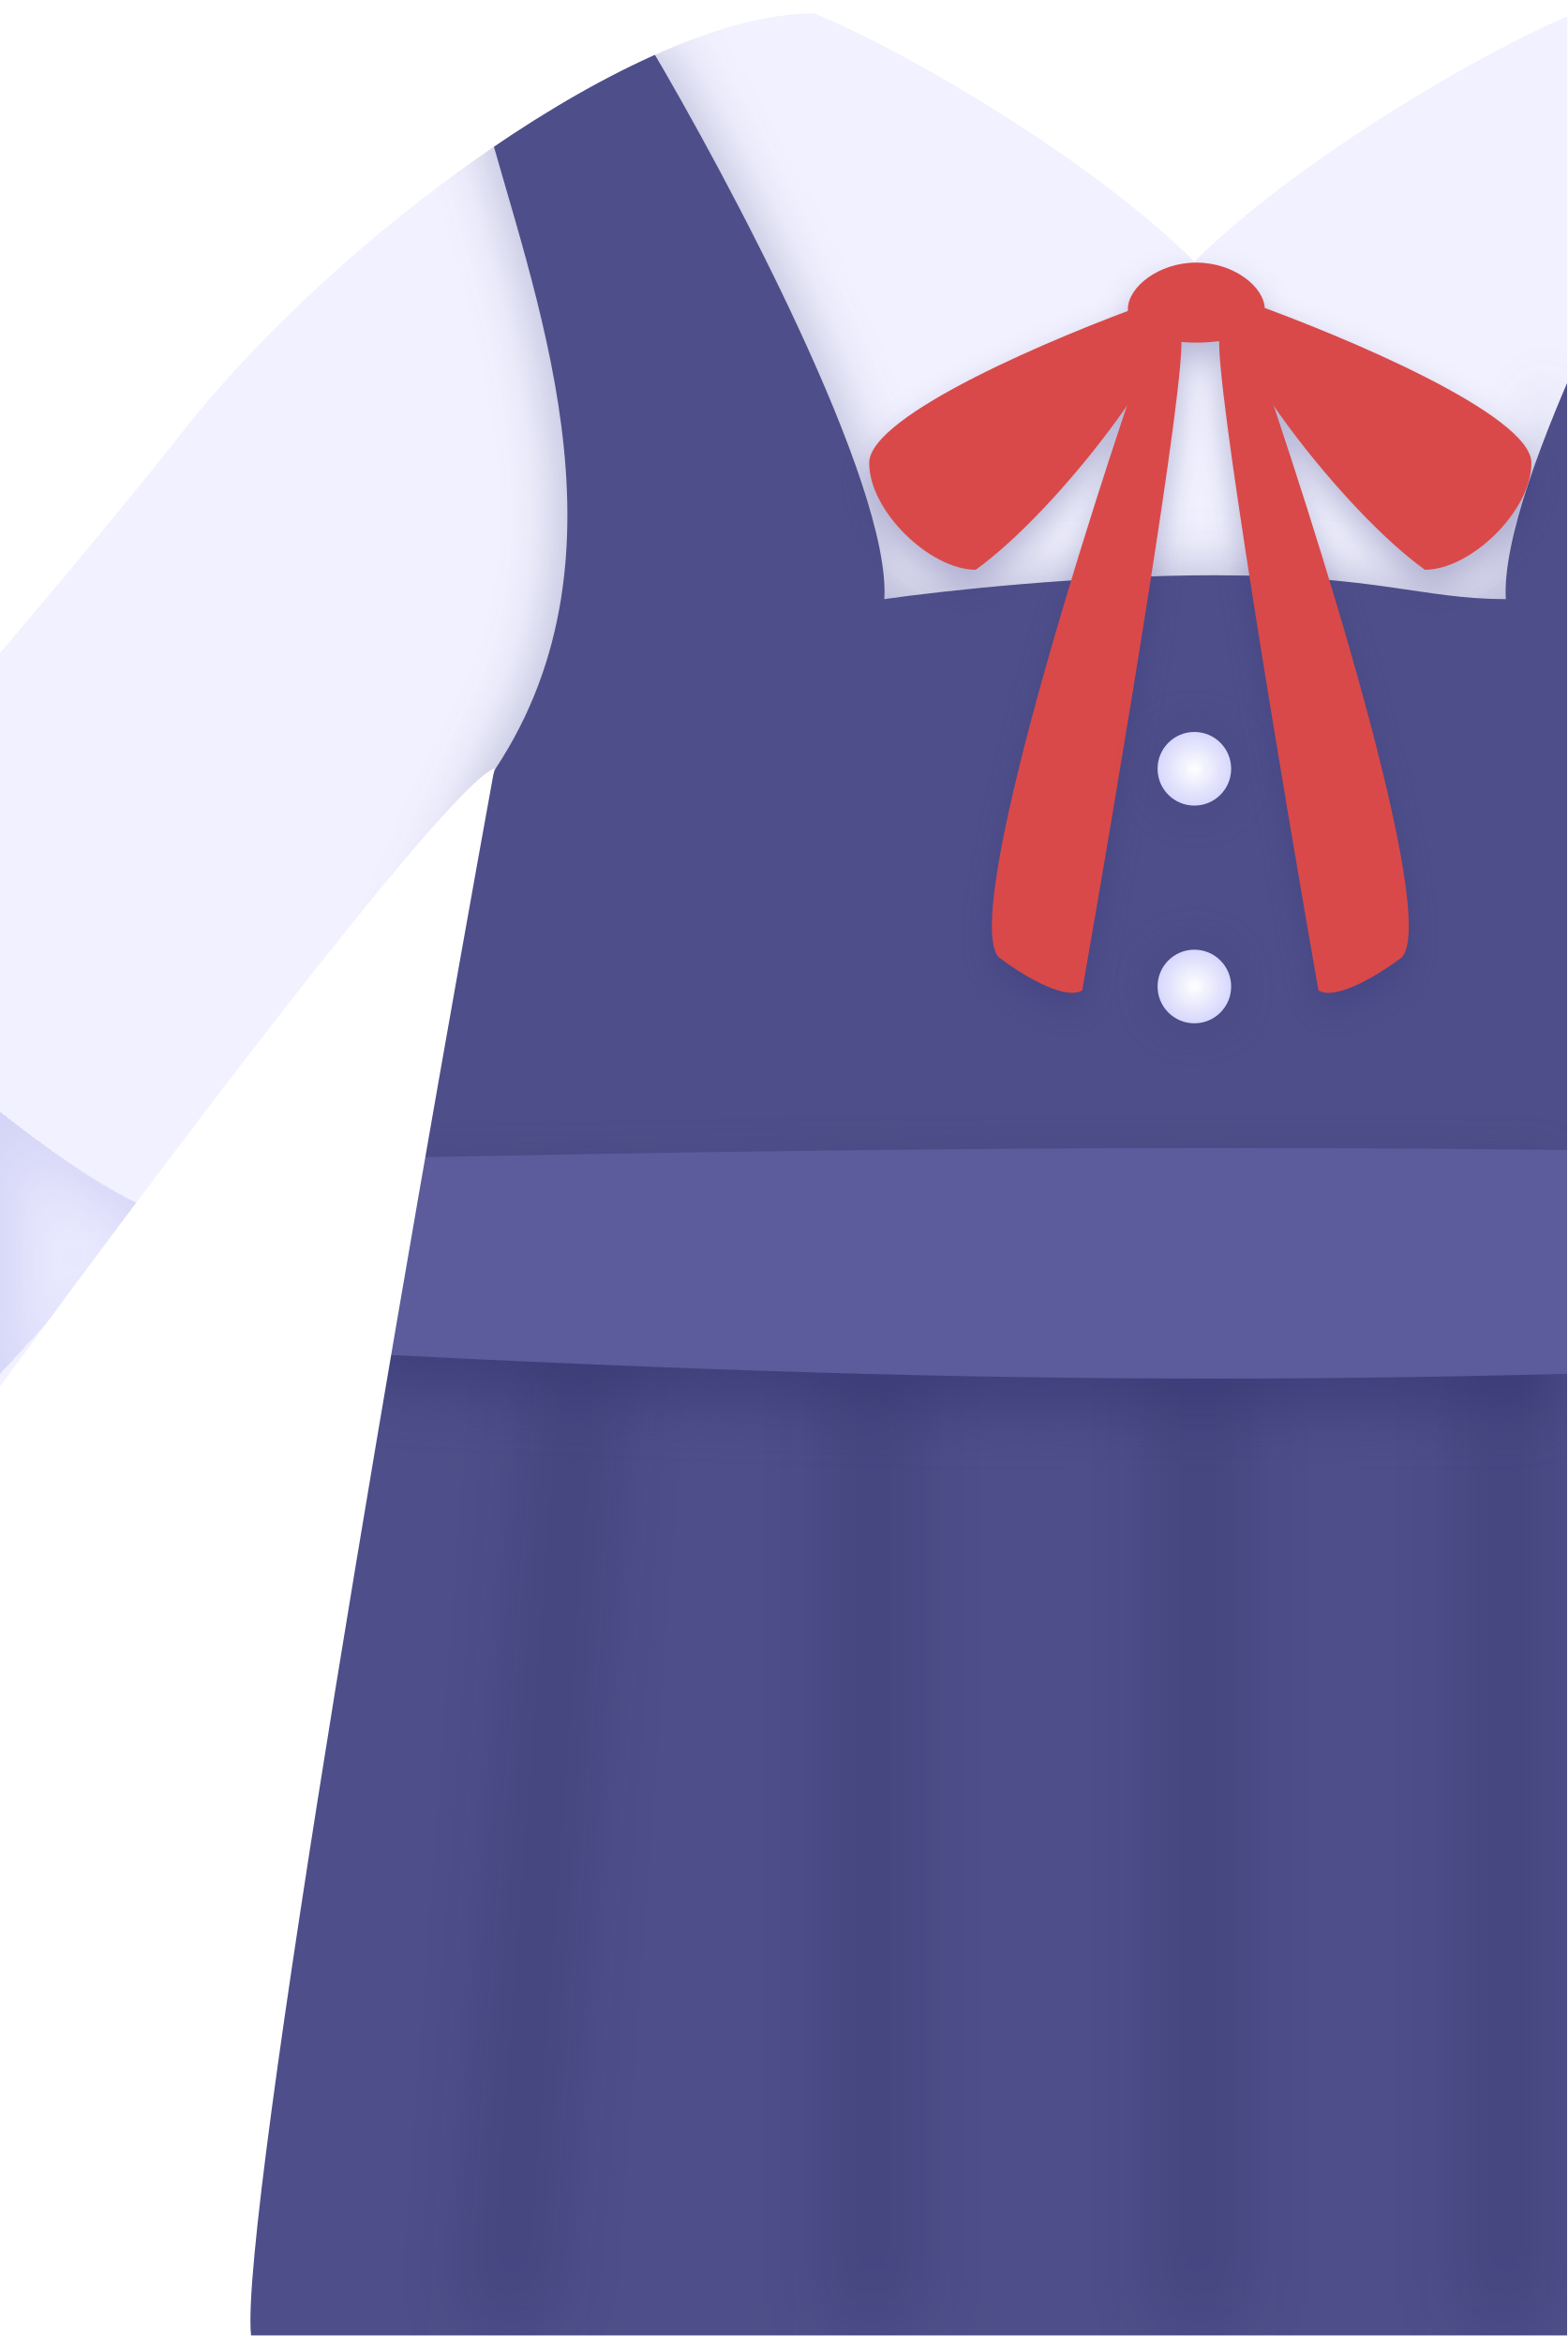
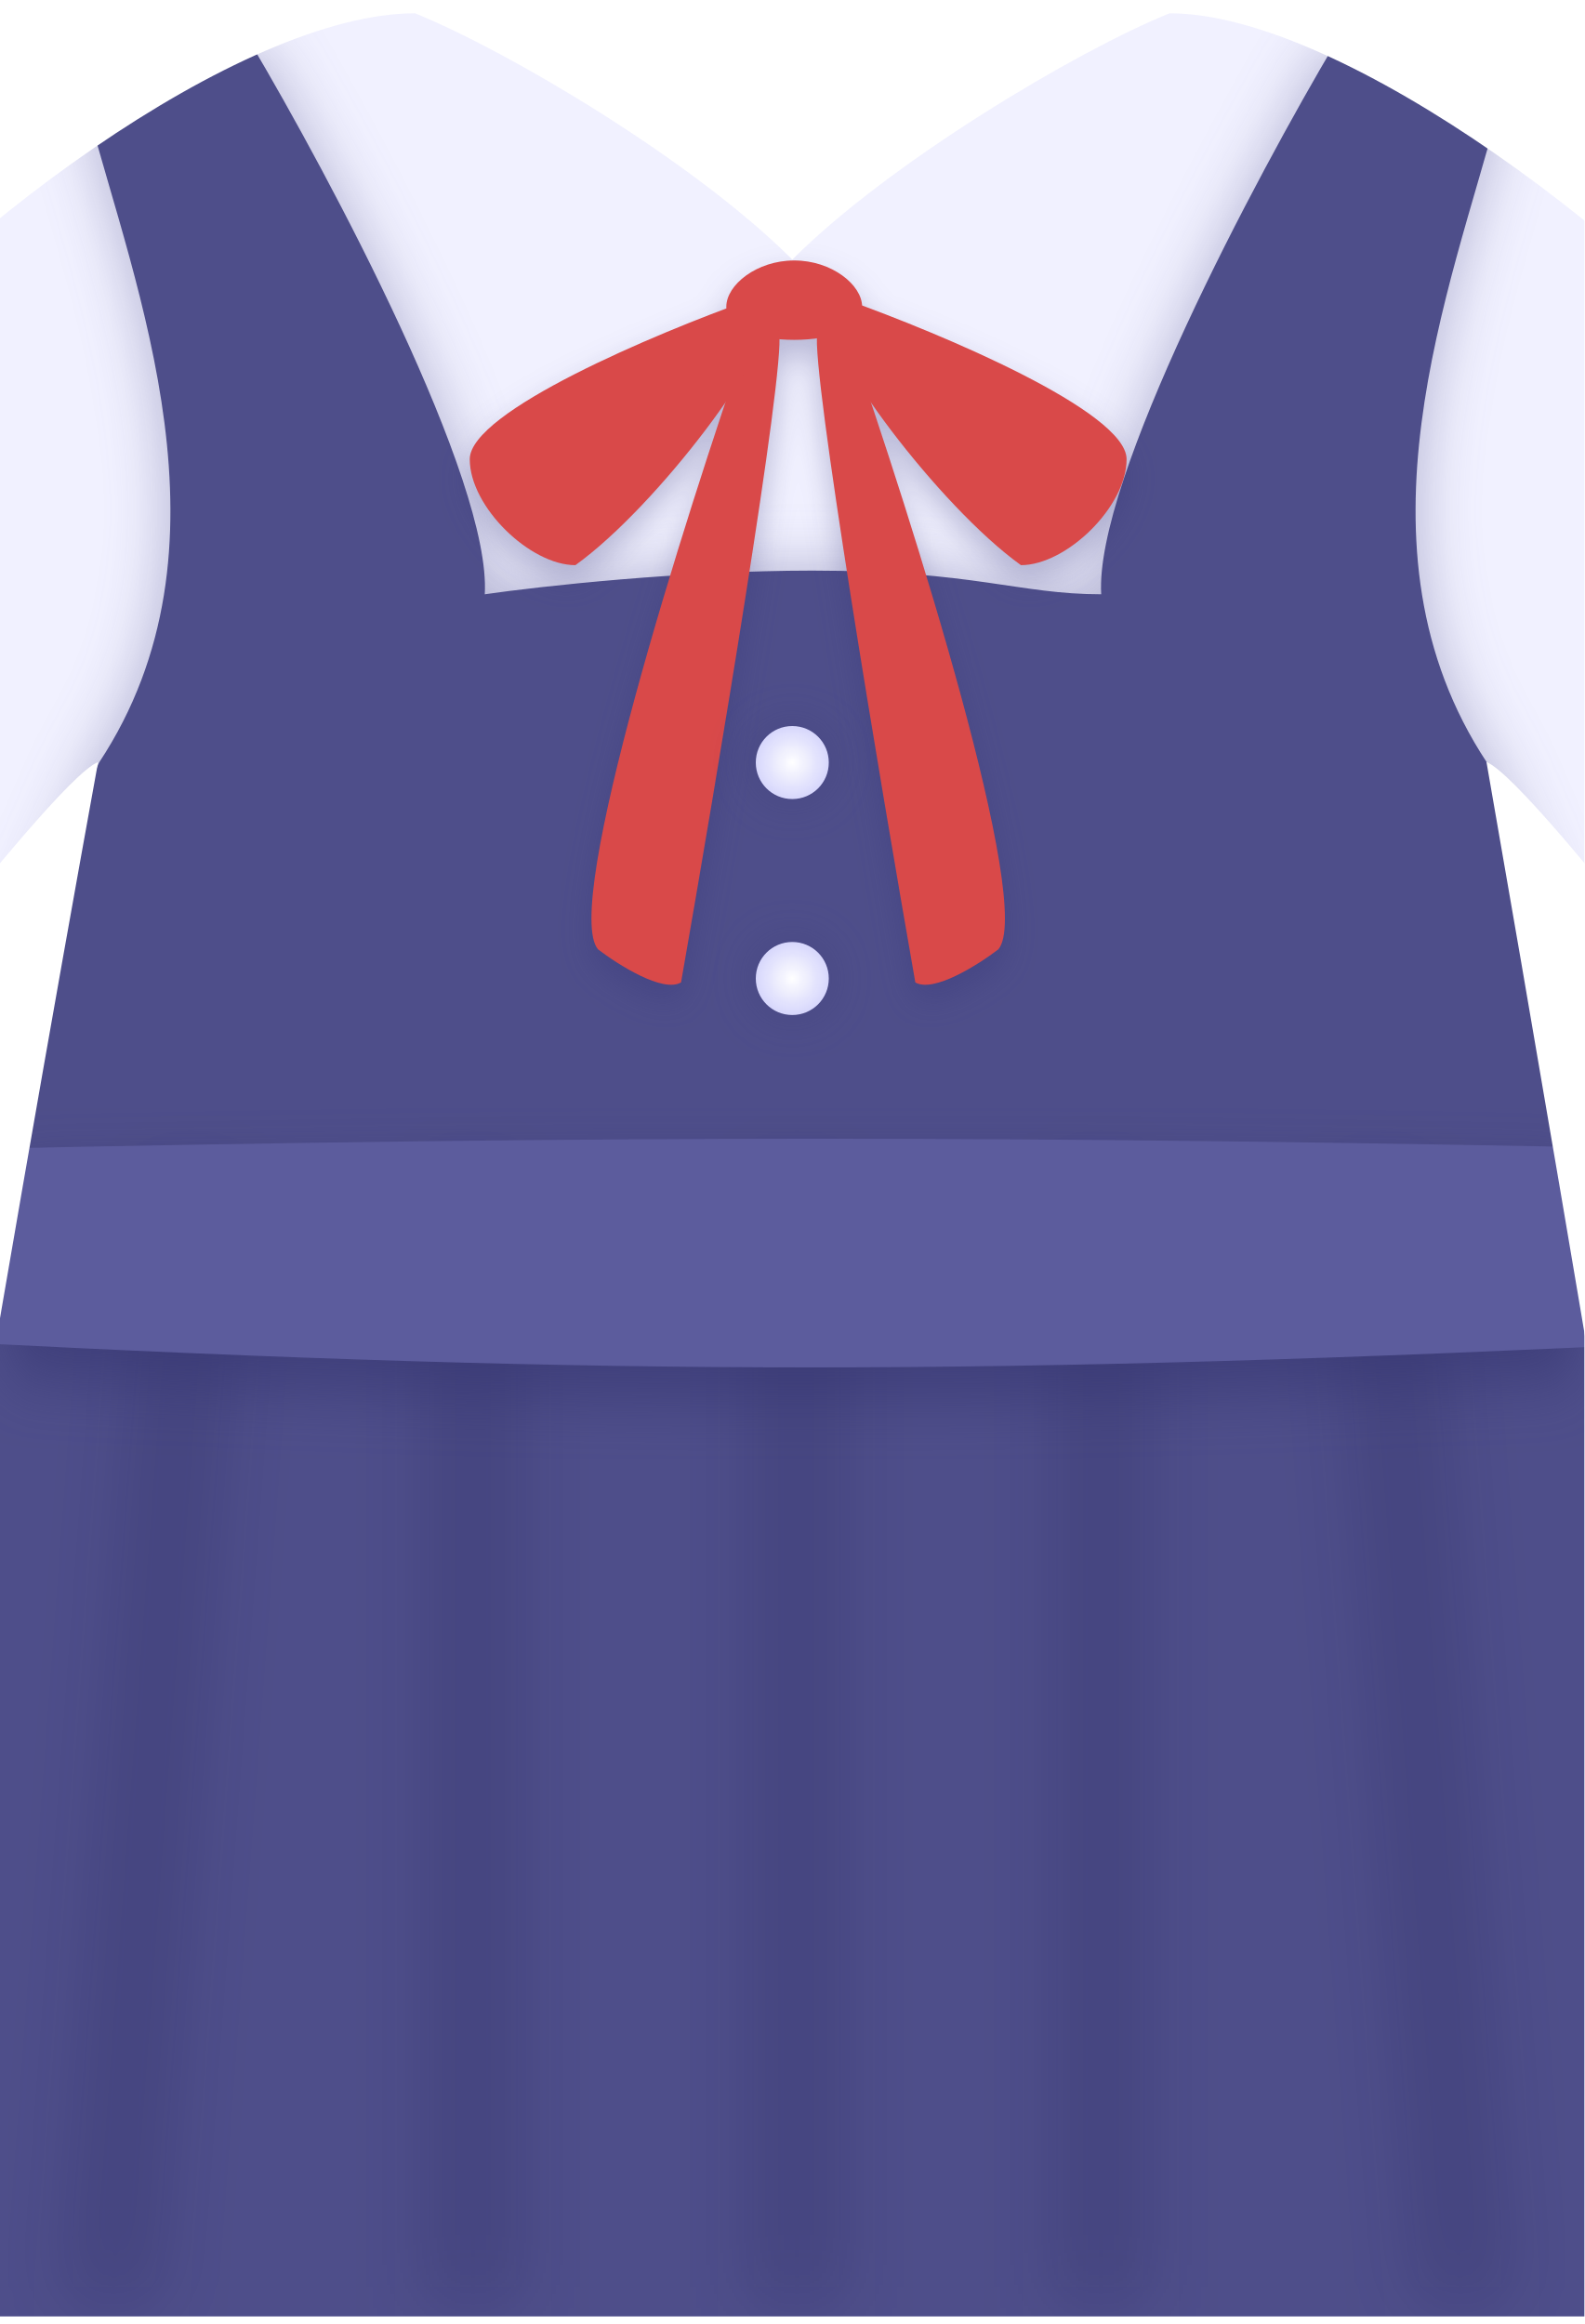
- <svg xmlns="http://www.w3.org/2000/svg" viewBox="486.0 1314.0 103 154.0" width="100%" height="100%">
+ <svg xmlns="http://www.w3.org/2000/svg" viewBox="512.0 1314.0 105 154.0" width="100%" height="100%">
  <defs>
    <filter id="filter146_d_495_57" x="492.38" y="1312.74" width="145.424" height="163.52" filterUnits="userSpaceOnUse" color-interpolation-filters="sRGB">
      <feFlood flood-opacity="0" result="BackgroundImageFix" />
      <feColorMatrix in="SourceAlpha" type="matrix" values="0 0 0 0 0 0 0 0 0 0 0 0 0 0 0 0 0 0 127 0" result="hardAlpha" />
      <feOffset />
      <feGaussianBlur stdDeviation="2" />
      <feColorMatrix type="matrix" values="0 0 0 0 0.306 0 0 0 0 0.306 0 0 0 0 0.541 0 0 0 0.4 0" />
      <feBlend mode="normal" in2="BackgroundImageFix" result="effect1_dropShadow_495_57" />
      <feBlend mode="normal" in="SourceGraphic" in2="effect1_dropShadow_495_57" result="shape" />
    </filter>
    <filter id="filter147_f_495_57" x="512.574" y="1387.73" width="103.144" height="88.664" filterUnits="userSpaceOnUse" color-interpolation-filters="sRGB">
      <feFlood flood-opacity="0" result="BackgroundImageFix" />
      <feBlend mode="normal" in="SourceGraphic" in2="BackgroundImageFix" result="shape" />
      <feGaussianBlur stdDeviation="3" result="effect1_foregroundBlur_495_57" />
    </filter>
    <filter id="filter148_d_495_57" x="505.026" y="1387.46" width="123.276" height="23.151" filterUnits="userSpaceOnUse" color-interpolation-filters="sRGB">
      <feFlood flood-opacity="0" result="BackgroundImageFix" />
      <feColorMatrix in="SourceAlpha" type="matrix" values="0 0 0 0 0 0 0 0 0 0 0 0 0 0 0 0 0 0 127 0" result="hardAlpha" />
      <feOffset dy="2" />
      <feGaussianBlur stdDeviation="2" />
      <feColorMatrix type="matrix" values="0 0 0 0 0.206 0 0 0 0 0.206 0 0 0 0 0.442 0 0 0 0.6 0" />
      <feBlend mode="normal" in2="BackgroundImageFix" result="effect1_dropShadow_495_57" />
      <feBlend mode="normal" in="SourceGraphic" in2="effect1_dropShadow_495_57" result="shape" />
    </filter>
    <filter id="filter149_d_495_57" x="541.128" y="1330.26" width="47.523" height="51.997" filterUnits="userSpaceOnUse" color-interpolation-filters="sRGB">
      <feFlood flood-opacity="0" result="BackgroundImageFix" />
      <feColorMatrix in="SourceAlpha" type="matrix" values="0 0 0 0 0 0 0 0 0 0 0 0 0 0 0 0 0 0 127 0" result="hardAlpha" />
      <feOffset dy="1" />
      <feGaussianBlur stdDeviation="1" />
      <feColorMatrix type="matrix" values="0 0 0 0 0.198 0 0 0 0 0.198 0 0 0 0 0.467 0 0 0 0.3 0" />
      <feBlend mode="normal" in2="BackgroundImageFix" result="effect1_dropShadow_495_57" />
      <feBlend mode="normal" in="SourceGraphic" in2="effect1_dropShadow_495_57" result="shape" />
    </filter>
    <filter id="filter150_i_495_57" x="451.553" y="1370.76" width="45.364" height="42.86" filterUnits="userSpaceOnUse" color-interpolation-filters="sRGB">
      <feFlood flood-opacity="0" result="BackgroundImageFix" />
      <feBlend mode="normal" in="SourceGraphic" in2="BackgroundImageFix" result="shape" />
      <feColorMatrix in="SourceAlpha" type="matrix" values="0 0 0 0 0 0 0 0 0 0 0 0 0 0 0 0 0 0 127 0" result="hardAlpha" />
      <feOffset dx="1" dy="2" />
      <feGaussianBlur stdDeviation="2" />
      <feComposite in2="hardAlpha" operator="arithmetic" k2="-1" k3="1" />
      <feColorMatrix type="matrix" values="0 0 0 0 0.65 0 0 0 0 0.65 0 0 0 0 0.892 0 0 0 0.3 0" />
      <feBlend mode="normal" in2="shape" result="effect1_innerShadow_495_57" />
    </filter>
    <filter id="filter151_i_495_57" x="632.377" y="1370.76" width="45.364" height="42.86" filterUnits="userSpaceOnUse" color-interpolation-filters="sRGB">
      <feFlood flood-opacity="0" result="BackgroundImageFix" />
      <feBlend mode="normal" in="SourceGraphic" in2="BackgroundImageFix" result="shape" />
      <feColorMatrix in="SourceAlpha" type="matrix" values="0 0 0 0 0 0 0 0 0 0 0 0 0 0 0 0 0 0 127 0" result="hardAlpha" />
      <feOffset dx="1" dy="2" />
      <feGaussianBlur stdDeviation="2" />
      <feComposite in2="hardAlpha" operator="arithmetic" k2="-1" k3="1" />
      <feColorMatrix type="matrix" values="0 0 0 0 0.65 0 0 0 0 0.65 0 0 0 0 0.892 0 0 0 0.3 0" />
      <feBlend mode="normal" in2="shape" result="effect1_innerShadow_495_57" />
    </filter>
    <filter id="filter152_d_495_57" x="559.081" y="1359.11" width="10.838" height="10.838" filterUnits="userSpaceOnUse" color-interpolation-filters="sRGB">
      <feFlood flood-opacity="0" result="BackgroundImageFix" />
      <feColorMatrix in="SourceAlpha" type="matrix" values="0 0 0 0 0 0 0 0 0 0 0 0 0 0 0 0 0 0 127 0" result="hardAlpha" />
      <feOffset />
      <feGaussianBlur stdDeviation="1.5" />
      <feColorMatrix type="matrix" values="0 0 0 0 0.239 0 0 0 0 0.239 0 0 0 0 0.467 0 0 0 0.4 0" />
      <feBlend mode="normal" in2="BackgroundImageFix" result="effect1_dropShadow_495_57" />
      <feBlend mode="normal" in="SourceGraphic" in2="effect1_dropShadow_495_57" result="shape" />
    </filter>
    <radialGradient id="paint10_radial_495_57" cx="0" cy="0" r="1" gradientUnits="userSpaceOnUse" gradientTransform="translate(564.5 1364.53) rotate(90) scale(2.41913 2.41911)">
      <stop stop-color="white" />
      <stop offset="1" stop-color="#DBDBFF" stop-opacity="0.97" />
    </radialGradient>
    <filter id="filter153_d_495_57" x="559.081" y="1373.42" width="10.838" height="10.838" filterUnits="userSpaceOnUse" color-interpolation-filters="sRGB">
      <feFlood flood-opacity="0" result="BackgroundImageFix" />
      <feColorMatrix in="SourceAlpha" type="matrix" values="0 0 0 0 0 0 0 0 0 0 0 0 0 0 0 0 0 0 127 0" result="hardAlpha" />
      <feOffset />
      <feGaussianBlur stdDeviation="1.5" />
      <feColorMatrix type="matrix" values="0 0 0 0 0.239 0 0 0 0 0.239 0 0 0 0 0.467 0 0 0 0.4 0" />
      <feBlend mode="normal" in2="BackgroundImageFix" result="effect1_dropShadow_495_57" />
      <feBlend mode="normal" in="SourceGraphic" in2="effect1_dropShadow_495_57" result="shape" />
    </filter>
    <radialGradient id="paint11_radial_495_57" cx="0" cy="0" r="1" gradientUnits="userSpaceOnUse" gradientTransform="translate(564.5 1378.84) rotate(90) scale(2.41913 2.41911)">
      <stop stop-color="white" />
      <stop offset="1" stop-color="#DBDBFF" stop-opacity="0.97" />
    </radialGradient>
    <clipPath id="clip_top_sweater_09_torso">
-       <rect x="486.0" y="1314.0" width="103" height="154.0" />
+       <rect x="512.0" y="1314.0" width="105" height="154.0" />
    </clipPath>
  </defs>
  <g clip-path="url(#clip_top_sweater_09_torso)">
    <mask id="mask18_495_57" style="mask-type:alpha" maskUnits="userSpaceOnUse" x="460" y="1314" width="209" height="154">
      <path d="M498 1342.38C508.121 1329.5 528 1314.88 539.5 1314.88C545.667 1317.38 557.961 1324.66 564.5 1331.2C570.947 1324.75 583.333 1317.38 589.5 1314.88C601 1314.88 621.665 1330.5 631 1342.38C642 1356.38 666.5 1384 668.5 1386C667.5 1388.17 664.6 1393.2 661 1396C657.4 1398.8 646.5 1406.5 644 1406.5C634.167 1393 613.7 1365.7 610.5 1364.5C616 1396 627 1460.7 627 1467.5H502.5C501.7 1459.9 512.833 1395.67 518.5 1364.5C515.3 1365.7 494.833 1393 485 1406.5C482.5 1406.5 471.6 1398.8 468 1396C464.4 1393.2 461.5 1388.17 460.5 1386C462.5 1384 487 1356.38 498 1342.38Z" fill="black" />
    </mask>
    <g mask="url(#mask18_495_57)">
      <path d="M670 1304H457V1467H670V1304Z" fill="#F1F1FF" />
      <g filter="url(#filter146_d_495_57)">
        <path d="M518.565 1364.53C527.977 1350.29 520.957 1333.16 517.813 1321.28L528.539 1316.74C533.92 1325.81 544.571 1345.85 544.122 1353.38C547.779 1352.85 557.24 1351.81 565.822 1351.81C576.55 1351.81 579.495 1353.38 584.971 1353.38C584.522 1345.85 595.173 1325.81 600.554 1316.74L611.28 1321.28C608.136 1333.16 601.116 1350.29 610.528 1364.53L628.445 1406.38L633.803 1472.26H496.38L500.162 1406.38L518.565 1364.53Z" fill="#4E4E8A" />
      </g>
      <g filter="url(#filter147_f_495_57)">
        <path d="M524.747 1393.77L519.073 1470.36M543.343 1393.77V1470.36M603.545 1393.77L609.219 1470.36M584.948 1393.77V1470.36M564.777 1393.77V1470.36" stroke="#101042" />
      </g>
      <g filter="url(#filter148_d_495_57)">
        <path d="M509.026 1390.16C553.789 1389.22 578.993 1389.23 624.302 1390.16V1402.93C578.161 1405.16 552.923 1405.18 509.026 1402.93V1390.16Z" fill="#5C5C9D" />
      </g>
      <g filter="url(#filter149_d_495_57)">
        <path d="M569.128 1334.33C569.128 1335.78 567.113 1336.52 564.628 1336.52C562.143 1336.52 560.128 1335.78 560.128 1334.33C560.128 1332.88 562.143 1331.26 564.628 1331.26C567.113 1331.26 569.128 1332.88 569.128 1334.33Z" fill="#D94949" />
        <path d="M551.629 1376.91C549.229 1374.1 557.296 1348.52 561.629 1336.09C562.129 1335.06 563.229 1333.63 563.629 1336.09C564.029 1338.54 559.462 1365.79 557.129 1379.1C555.928 1379.81 552.962 1377.93 551.629 1376.91Z" fill="#D94949" />
        <path d="M543.128 1344.43C543.128 1341.27 555.461 1336.09 561.628 1333.89L562.628 1335.21C563.428 1336.96 555.628 1347.5 550.128 1351.45C547.128 1351.45 543.128 1347.59 543.128 1344.43Z" fill="#D94949" />
        <path d="M578.153 1376.91C580.553 1374.1 572.486 1348.52 568.153 1336.09C567.653 1335.06 566.553 1333.63 566.153 1336.09C565.753 1338.54 570.319 1365.79 572.653 1379.1C573.853 1379.81 576.819 1377.93 578.153 1376.91Z" fill="#D94949" />
        <path d="M586.652 1344.43C586.652 1341.27 574.319 1336.09 568.152 1333.89L567.152 1335.21C566.352 1336.96 574.152 1347.5 579.652 1351.45C582.652 1351.45 586.652 1347.59 586.652 1344.43Z" fill="#D94949" />
      </g>
      <g filter="url(#filter150_i_495_57)">
        <path d="M495.917 1393.51C488.392 1390.47 474.156 1377.08 467.979 1370.76L451.553 1386.21L460.398 1401.23L479.21 1411.62L495.917 1393.51Z" fill="#E9E9FF" />
      </g>
      <g filter="url(#filter151_i_495_57)">
        <path d="M632.377 1393.51C639.902 1390.47 654.138 1377.08 660.315 1370.76L676.741 1386.21L667.896 1401.23L649.084 1411.62L632.377 1393.51Z" fill="#E9E9FF" />
      </g>
      <g filter="url(#filter152_d_495_57)">
        <path d="M564.5 1366.95C565.836 1366.95 566.919 1365.87 566.919 1364.53C566.919 1363.19 565.836 1362.11 564.5 1362.11C563.164 1362.11 562.081 1363.19 562.081 1364.53C562.081 1365.87 563.164 1366.95 564.5 1366.95Z" fill="url(#paint10_radial_495_57)" />
      </g>
      <g filter="url(#filter153_d_495_57)">
        <path d="M564.5 1381.26C565.836 1381.26 566.919 1380.18 566.919 1378.84C566.919 1377.5 565.836 1376.42 564.5 1376.42C563.164 1376.42 562.081 1377.5 562.081 1378.84C562.081 1380.18 563.164 1381.26 564.5 1381.26Z" fill="url(#paint11_radial_495_57)" />
      </g>
    </g>
  </g>
</svg>
